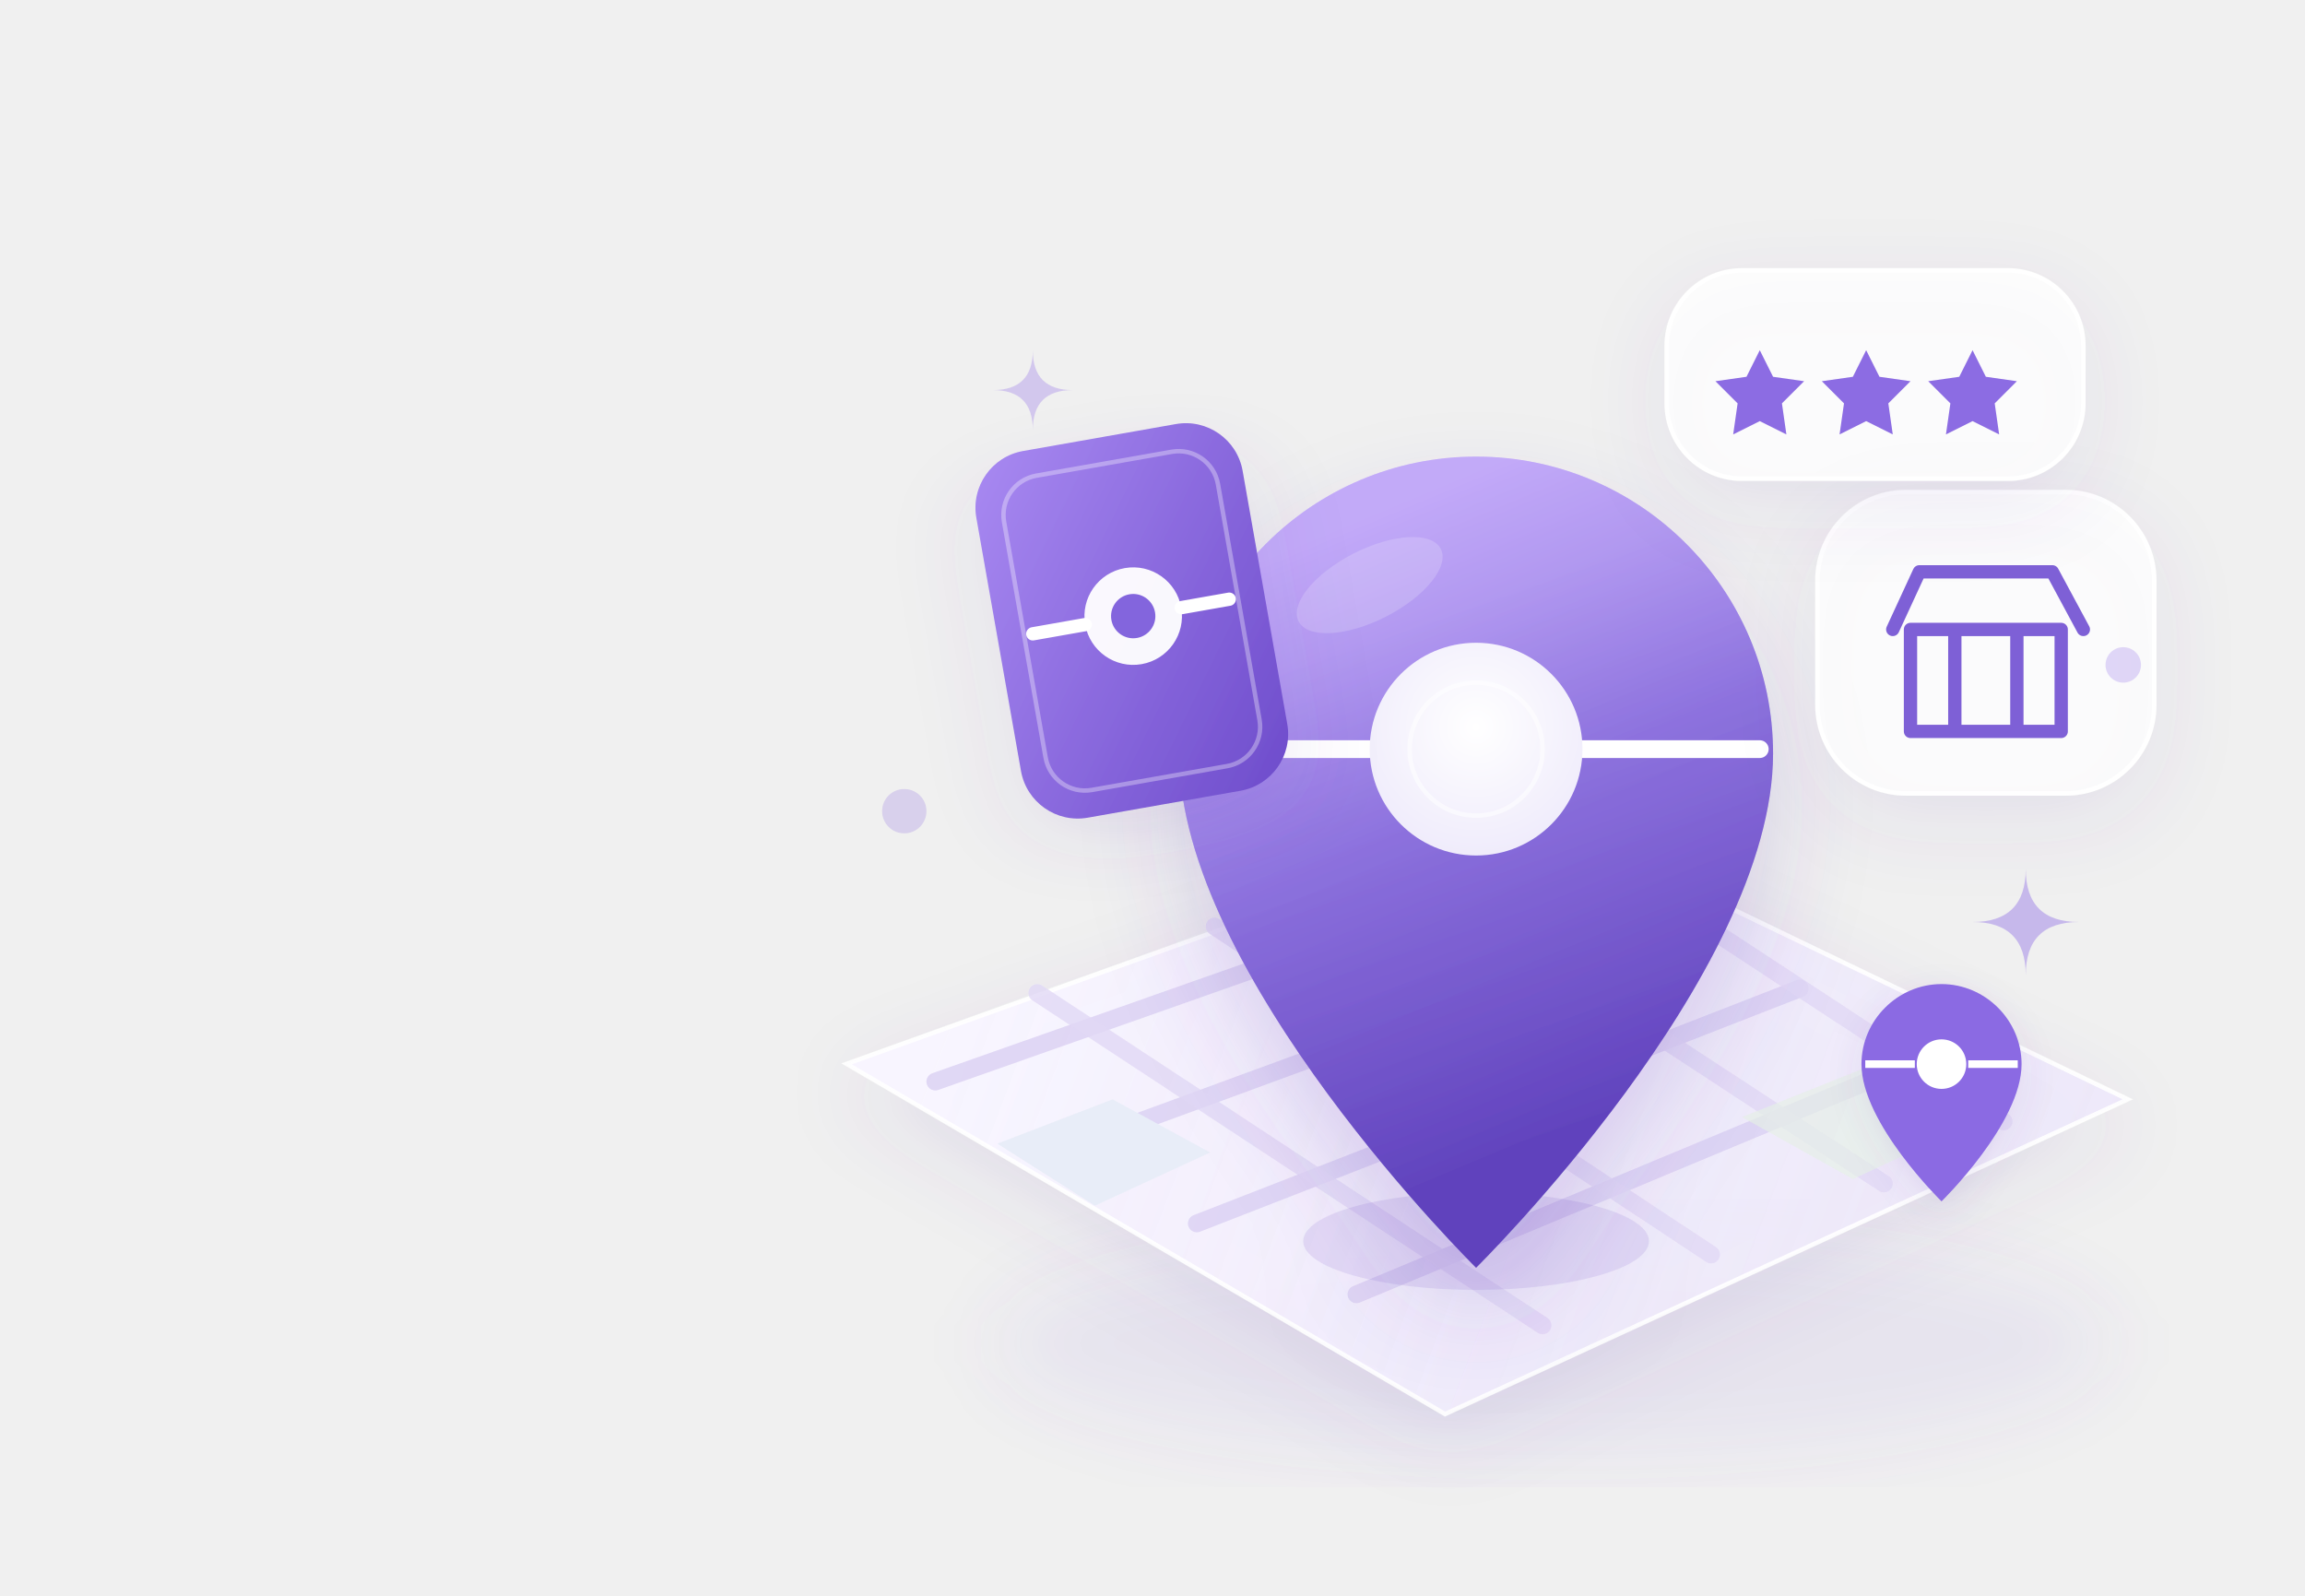
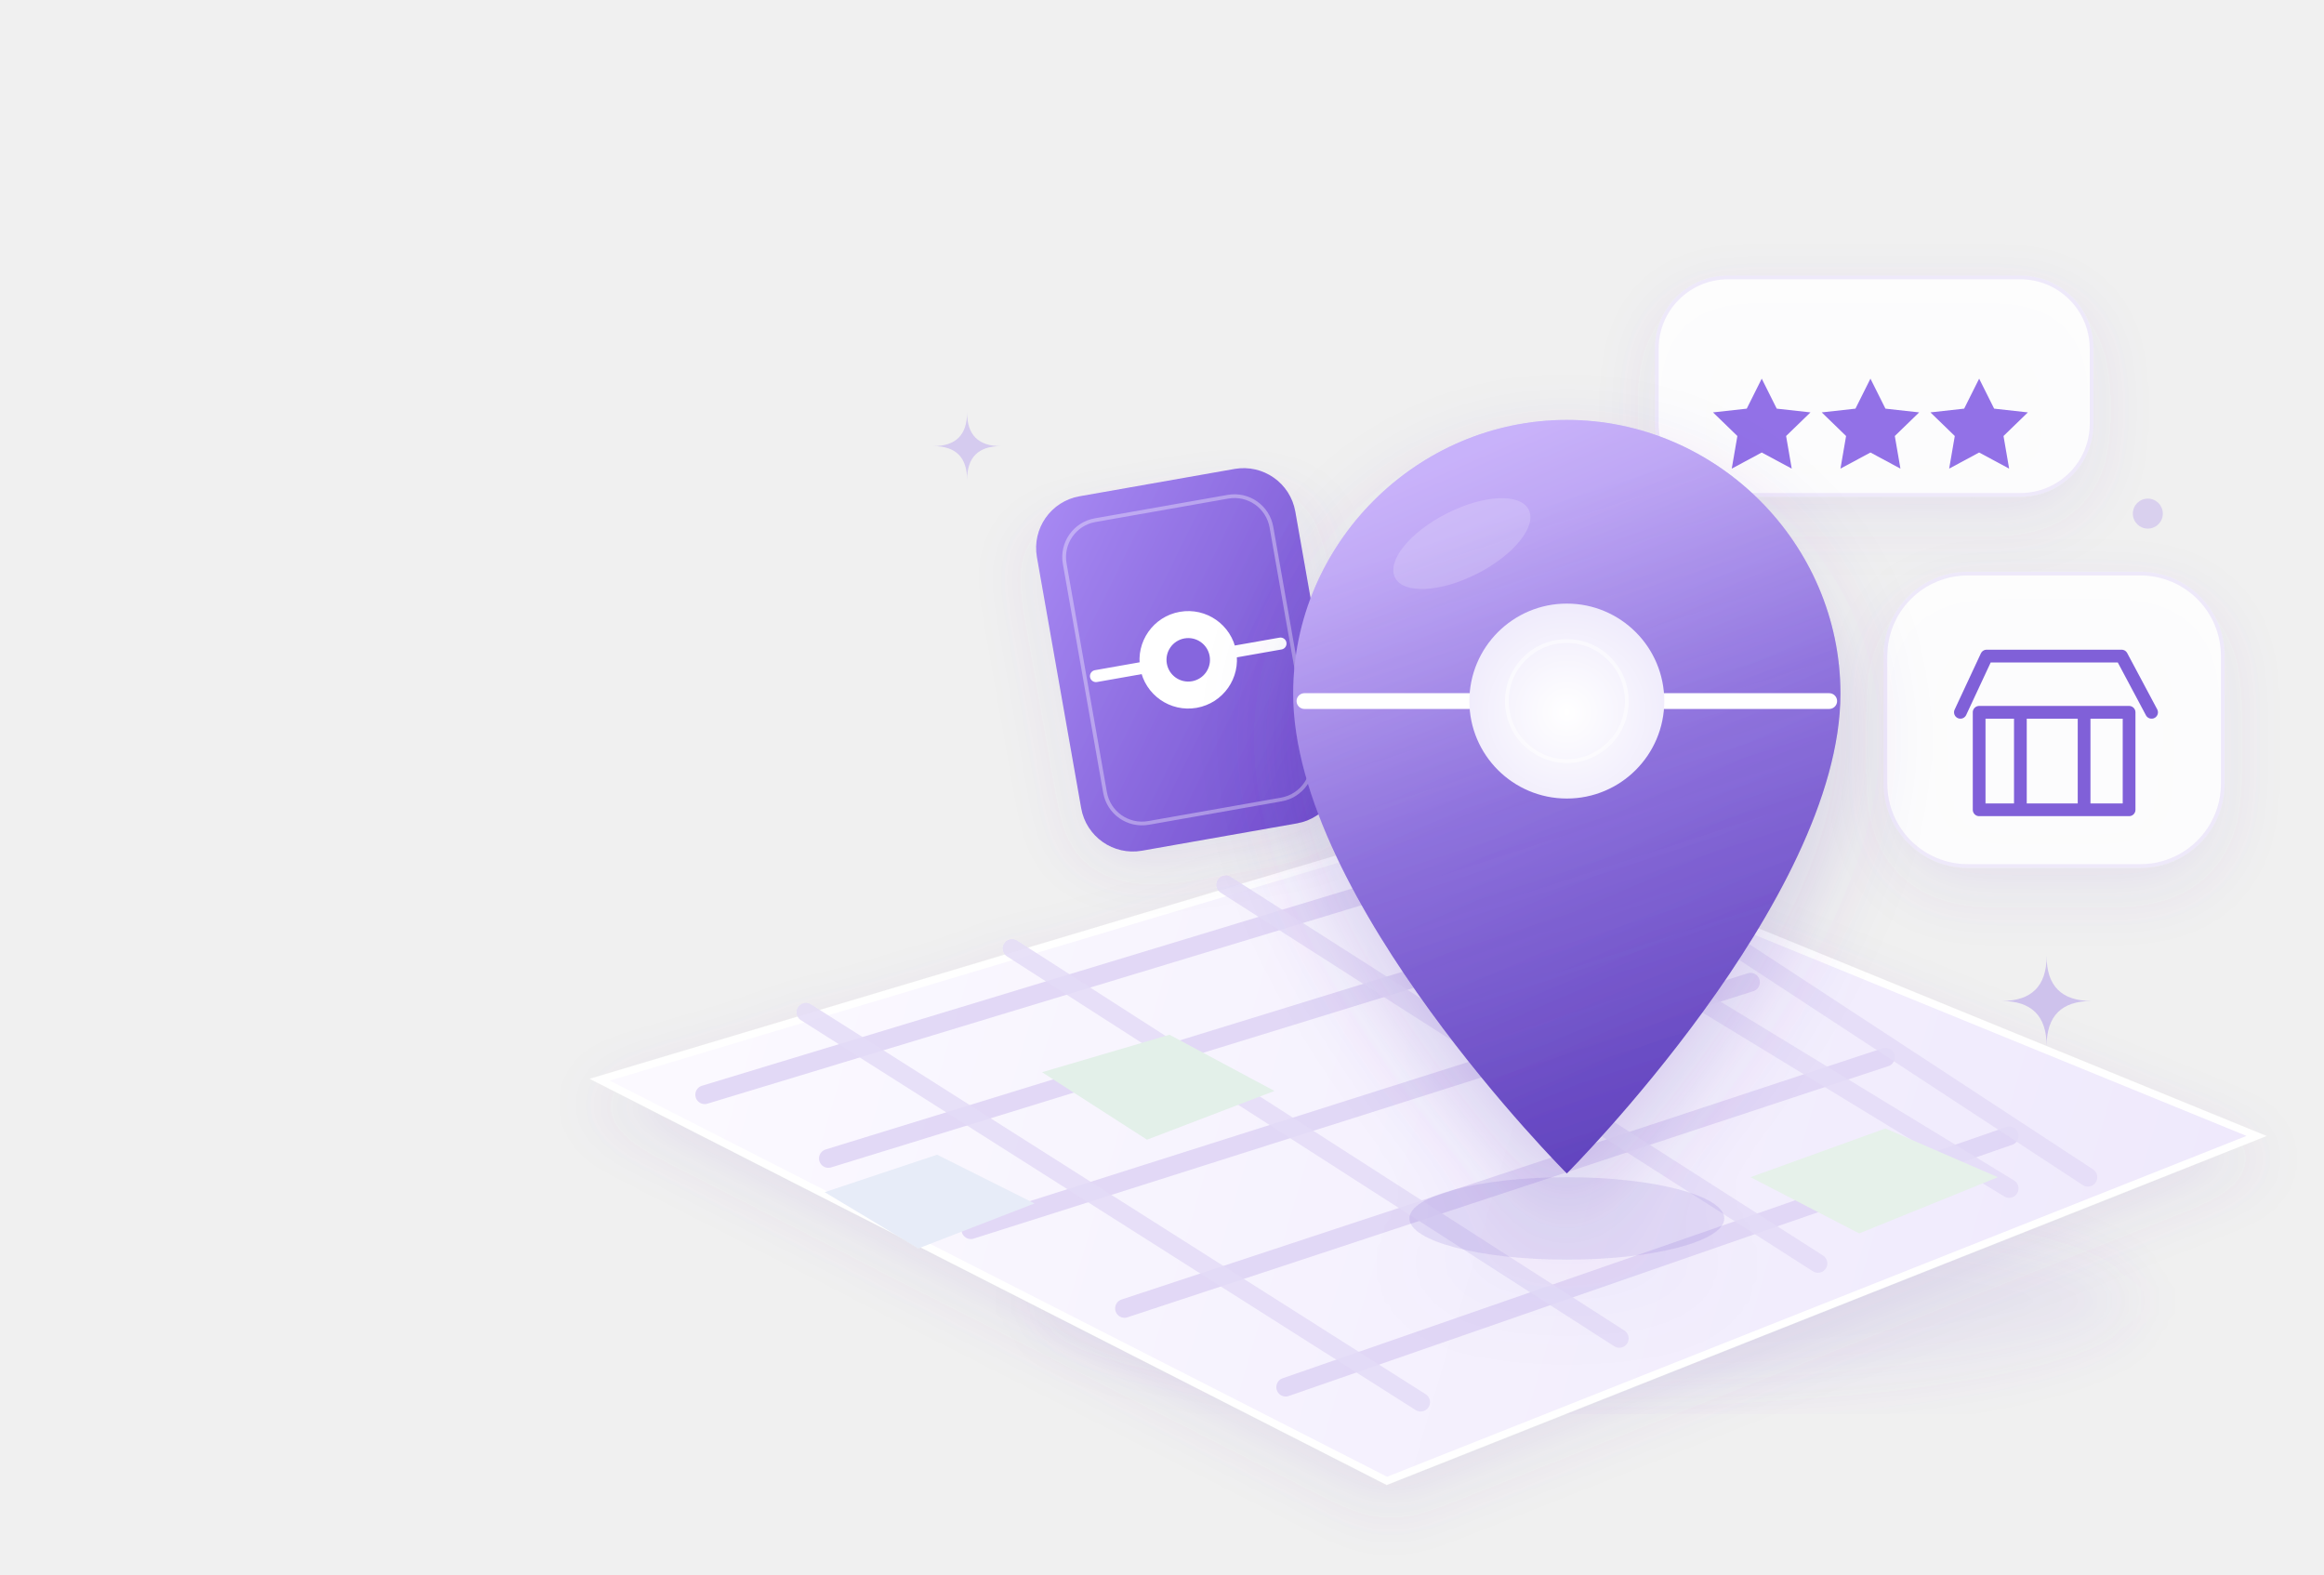
- <svg xmlns="http://www.w3.org/2000/svg" viewBox="0 0 520 360" fill="none">
+ <svg xmlns="http://www.w3.org/2000/svg" viewBox="0 0 620 420" fill="none">
  <defs>
-     <linearGradient id="pinGrad" x1="304" y1="118" x2="360" y2="252" gradientUnits="userSpaceOnUse">
-       <stop stop-color="#B597F7" />
-       <stop offset=".48" stop-color="#8162DE" />
-       <stop offset="1" stop-color="#6547C5" />
+     <linearGradient id="pinGrad" x1="375" y1="128" x2="452" y2="306" gradientUnits="userSpaceOnUse">
+       <stop stop-color="#B99CF8" />
+       <stop offset=".46" stop-color="#8666E0" />
+       <stop offset="1" stop-color="#6546C5" />
    </linearGradient>
-     <linearGradient id="pinShade" x1="320" y1="140" x2="360" y2="254" gradientUnits="userSpaceOnUse">
-       <stop stop-color="#FFFFFF" stop-opacity=".18" />
-       <stop offset="1" stop-color="#4D319C" stop-opacity=".18" />
+     <linearGradient id="pinShade" x1="398" y1="138" x2="452" y2="304" gradientUnits="userSpaceOnUse">
+       <stop stop-color="#FFFFFF" stop-opacity=".22" />
+       <stop offset="1" stop-color="#43278F" stop-opacity=".16" />
    </linearGradient>
-     <radialGradient id="buttonGrad" cx="0" cy="0" r="1" gradientUnits="userSpaceOnUse" gradientTransform="translate(333 164) rotate(49) scale(39)">
+     <radialGradient id="buttonGrad" cx="0" cy="0" r="1" gradientUnits="userSpaceOnUse" gradientTransform="translate(418 190) rotate(50) scale(42)">
      <stop stop-color="#FFFFFF" />
-       <stop offset="1" stop-color="#EAE5FA" />
+       <stop offset="1" stop-color="#E8E2FA" />
    </radialGradient>
-     <linearGradient id="mapFill" x1="213" y1="226" x2="456" y2="318" gradientUnits="userSpaceOnUse">
-       <stop stop-color="#F8F5FF" stop-opacity=".98" />
-       <stop offset="1" stop-color="#EDE7FB" stop-opacity=".86" />
+     <linearGradient id="mapFill" x1="190" y1="270" x2="600" y2="390" gradientUnits="userSpaceOnUse">
+       <stop stop-color="#FBF9FF" />
+       <stop offset="1" stop-color="#EEE8FC" />
    </linearGradient>
-     <linearGradient id="cardFill" x1="0" y1="0" x2="1" y2="1">
-       <stop stop-color="#A98AF2" />
-       <stop offset="1" stop-color="#6D4BCB" />
+     <linearGradient id="cardGrad" x1="0" y1="0" x2="1" y2="1">
+       <stop stop-color="#A98BF4" />
+       <stop offset="1" stop-color="#6E4BCB" />
    </linearGradient>
    <filter id="shadow" x="-40%" y="-40%" width="180%" height="180%">
-       <feDropShadow dx="0" dy="12" stdDeviation="11" flood-color="#5E42B3" flood-opacity=".18" />
+       <feDropShadow dx="0" dy="12" stdDeviation="12" flood-color="#5F43B4" flood-opacity=".20" />
    </filter>
-     <filter id="softShadow" x="-50%" y="-50%" width="200%" height="200%">
-       <feDropShadow dx="0" dy="6" stdDeviation="9" flood-color="#6A52B4" flood-opacity=".11" />
+     <filter id="soft" x="-40%" y="-40%" width="180%" height="180%">
+       <feDropShadow dx="0" dy="6" stdDeviation="8" flood-color="#7359C4" flood-opacity=".10" />
    </filter>
    <filter id="blur">
-       <feGaussianBlur stdDeviation="8" />
+       <feGaussianBlur stdDeviation="7" />
    </filter>
  </defs>
-   <ellipse cx="350" cy="303" rx="126" ry="27" fill="#8062D8" fill-opacity=".08" filter="url(#blur)" />
-   <g filter="url(#softShadow)">
-     <path d="M191 240 347 184 480 248 326 319 191 240Z" fill="url(#mapFill)" stroke="#FFFFFF" stroke-opacity=".9" />
-     <path d="m211 244 139-49M238 260l139-51M270 276l136-53M306 292l132-55" stroke="#D7CCF1" stroke-opacity=".72" stroke-width="4" stroke-linecap="round" />
-     <path d="m234 224 114 75M274 209l112 74M315 195l110 72M359 192l93 61" stroke="#E0D7F4" stroke-opacity=".78" stroke-width="4" stroke-linecap="round" />
-     <path d="M295 221 323 210 350 223 321 236 295 221Z" fill="#E3F0E9" fill-opacity=".78" />
-     <path d="M393 252 423 240 448 252 418 266 393 252Z" fill="#E6F0E7" fill-opacity=".7" />
-     <path d="M225 258 251 248 273 260 247 272 225 258Z" fill="#E8EDF8" />
+   <ellipse cx="423" cy="347" rx="146" ry="25" fill="#8061D8" fill-opacity=".075" filter="url(#blur)" />
+   <g filter="url(#soft)">
+     <path d="M160 288 394 218 602 303 370 395 160 288Z" fill="url(#mapFill)" stroke="#FFFFFF" stroke-width="2" />
+     <path d="m188 292 211-64M221 309l211-65M259 328l208-66M300 349l203-67M343 370l193-67" stroke="#DCD2F4" stroke-width="5" stroke-linecap="round" stroke-opacity=".82" />
+     <path d="m215 270 164 104M270 253l162 104M327 236l158 101M385 225l151 92M441 238l116 76" stroke="#E4DCF7" stroke-width="5" stroke-linecap="round" stroke-opacity=".84" />
+     <path d="M278 286 312 276 340 291 306 304 278 286Z" fill="#E3F0E9" />
+     <path d="M467 314 503 301 533 314 496 329 467 314Z" fill="#E6F1EA" />
+     <path d="M220 318 250 308 276 321 245 333 220 318Z" fill="#E7ECF8" />
  </g>
-   <g transform="translate(438 222) scale(.43)" filter="url(#softShadow)">
-     <path d="M0 0c-23 0-42 19-42 42 0 31 42 72 42 72s42-41 42-72C42 19 23 0 0 0Z" fill="#8B6BE3" />
-     <path d="M-40 42h26M14 42h26" stroke="#fff" stroke-width="4" />
-     <circle cy="42" r="13" fill="#fff" />
+   <g transform="translate(442 74)" filter="url(#soft)">
+     <rect width="116" height="58" rx="19" fill="#FFFFFF" fill-opacity=".88" stroke="#EEE9FA" />
+     <path d="M24 35 28 27l4 8 9 1-6.5 6.3L36 51l-8-4.3L20 51l1.5-8.7L15 36l9-1Zm29 0 4-8 4 8 9 1-6.5 6.3L65 51l-8-4.3L49 51l1.5-8.7L44 36l9-1Zm29 0 4-8 4 8 9 1-6.5 6.3L94 51l-8-4.3L78 51l1.5-8.7L73 36l9-1Z" fill="#9271E7" />
+   </g>
+   <g transform="translate(282 128) rotate(-10 35 48)" filter="url(#soft)">
+     <rect width="70" height="96" rx="14" fill="url(#cardGrad)" />
+     <rect x="7" y="7" width="56" height="82" rx="10" stroke="#FFFFFF" stroke-opacity=".35" />
+     <circle cx="35" cy="48" r="13" fill="#FFFFFF" />
+     <path d="M10 48h13M47 48h13" stroke="#FFFFFF" stroke-width="3.2" stroke-linecap="round" />
+     <circle cx="35" cy="48" r="5.8" fill="#8666DE" />
+   </g>
+   <g transform="translate(503 153)" filter="url(#soft)">
+     <rect width="90" height="78" rx="22" fill="#FFFFFF" fill-opacity=".88" stroke="#EEE9FA" />
+     <path d="M25 37h40v26H25V37Zm-5 0 7-15h36l8 15M36 37v26M53 37v26" stroke="#8061D8" stroke-width="3.4" stroke-linecap="round" stroke-linejoin="round" />
  </g>
  <g filter="url(#shadow)">
-     <ellipse cx="333" cy="280" rx="39" ry="11" fill="#6E51C7" fill-opacity=".13" />
-     <path d="M333 103c-37 0-67 30-67 67 0 50 67 116 67 116s67-66 67-116c0-37-30-67-67-67Z" fill="url(#pinGrad)" />
-     <path d="M333 103c-37 0-67 30-67 67 0 50 67 116 67 116s67-66 67-116c0-37-30-67-67-67Z" fill="url(#pinShade)" />
-     <ellipse cx="309" cy="132" rx="18" ry="8" transform="rotate(-27 309 132)" fill="#fff" fill-opacity=".18" />
-     <path d="M269 169h40M357 169h40" stroke="#fff" stroke-width="4" stroke-linecap="round" />
-     <circle cx="333" cy="169" r="24" fill="url(#buttonGrad)" />
-     <circle cx="333" cy="169" r="15" stroke="#fff" stroke-opacity=".55" />
+     <ellipse cx="418" cy="325" rx="42" ry="11" fill="#674AC4" fill-opacity=".13" />
+     <path d="M418 112c-40 0-73 33-73 73 0 55 73 128 73 128s73-73 73-128c0-40-33-73-73-73Z" fill="url(#pinGrad)" />
+     <path d="M418 112c-40 0-73 33-73 73 0 55 73 128 73 128s73-73 73-128c0-40-33-73-73-73Z" fill="url(#pinShade)" />
+     <ellipse cx="390" cy="145" rx="20" ry="9" transform="rotate(-27 390 145)" fill="#FFFFFF" fill-opacity=".18" />
+     <path d="M348 187h44M444 187h44" stroke="#FFFFFF" stroke-width="4.2" stroke-linecap="round" />
+     <circle cx="418" cy="187" r="26" fill="url(#buttonGrad)" />
+     <circle cx="418" cy="187" r="16" stroke="#FFFFFF" stroke-opacity=".55" />
  </g>
-   <g transform="translate(218 104) rotate(-10)" filter="url(#softShadow)">
-     <rect width="61" height="84" rx="13" fill="url(#cardFill)" />
-     <rect x="6" y="6" width="49" height="72" rx="9" stroke="#fff" stroke-opacity=".33" />
-     <circle cx="31" cy="41" r="11" fill="#fff" fill-opacity=".95" />
-     <path d="M8 41h12M42 41h11" stroke="#fff" stroke-width="3" stroke-linecap="round" />
-     <circle cx="31" cy="41" r="5" fill="#8365DD" />
-   </g>
-   <g transform="translate(410 111)" filter="url(#softShadow)">
-     <rect width="76" height="68" rx="20" fill="#fff" fill-opacity=".82" stroke="#fff" />
-     <path d="M21 31h34v23H21V31Zm-4 0 6-13h30l7 13M31 31v23M45 31v23" stroke="#7E61D6" stroke-width="3" stroke-linecap="round" stroke-linejoin="round" />
-   </g>
-   <g transform="translate(376 61)" filter="url(#softShadow)">
-     <rect width="94" height="47" rx="17" fill="#fff" fill-opacity=".82" stroke="#fff" />
-     <path d="m18 24 3-6 3 6 7 1-5 5 1 7-6-3-6 3 1-7-5-5 7-1Zm24 0 3-6 3 6 7 1-5 5 1 7-6-3-6 3 1-7-5-5 7-1Zm24 0 3-6 3 6 7 1-5 5 1 7-6-3-6 3 1-7-5-5 7-1Z" fill="#8C6CE3" />
-   </g>
-   <path d="M457 196c0 8-4 12-12 12 8 0 12 4 12 12 0-8 4-12 12-12-8 0-12-4-12-12Z" fill="#8D6DE4" fill-opacity=".42" />
-   <path d="M233 79c0 6-3 9-9 9 6 0 9 3 9 9 0-6 3-9 9-9-6 0-9-3-9-9Z" fill="#9A7BE9" fill-opacity=".35" />
-   <circle cx="479" cy="150" r="4" fill="#9D80EA" fill-opacity=".3" />
-   <circle cx="204" cy="183" r="5" fill="#8A6BE0" fill-opacity=".24" />
+   <path d="M546 255c0 8-4 12-12 12 8 0 12 4 12 12 0-8 4-12 12-12-8 0-12-4-12-12Z" fill="#9474E8" fill-opacity=".36" />
+   <path d="M258 110c0 6-3 9-9 9 6 0 9 3 9 9 0-6 3-9 9-9-6 0-9-3-9-9Z" fill="#9B7CEB" fill-opacity=".32" />
+   <circle cx="573" cy="137" r="4" fill="#9D80EA" fill-opacity=".28" />
</svg>
